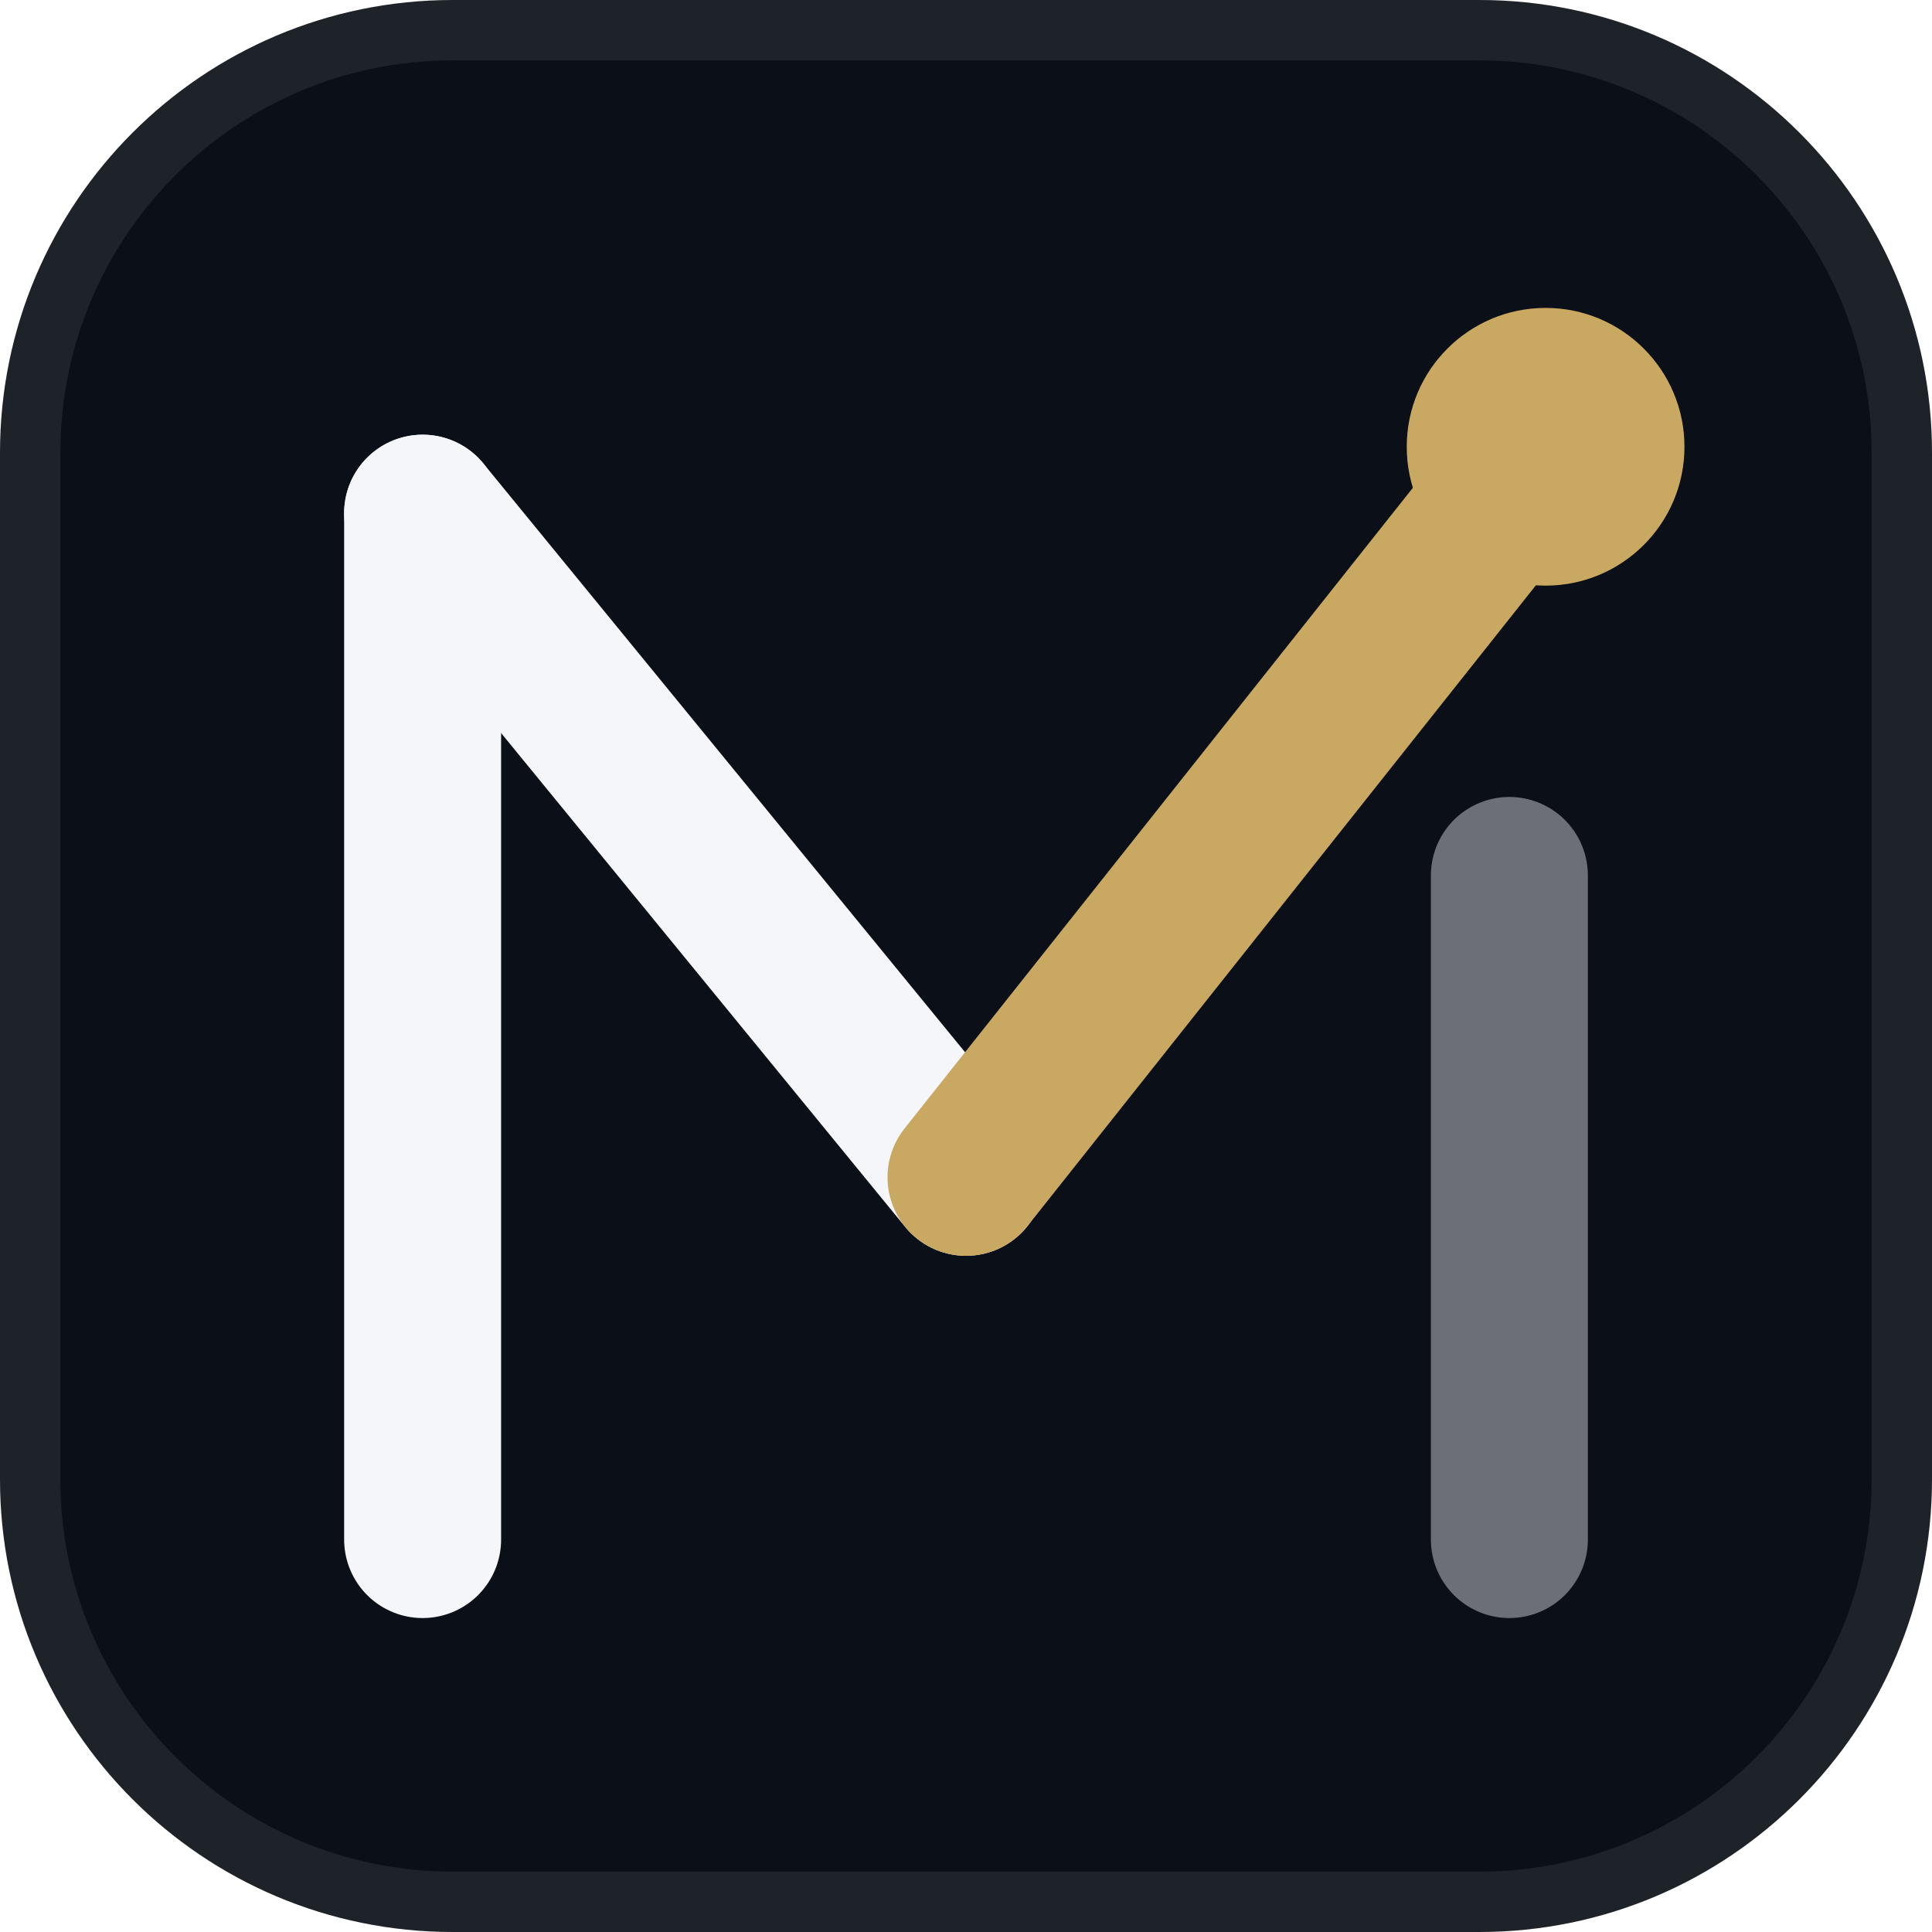
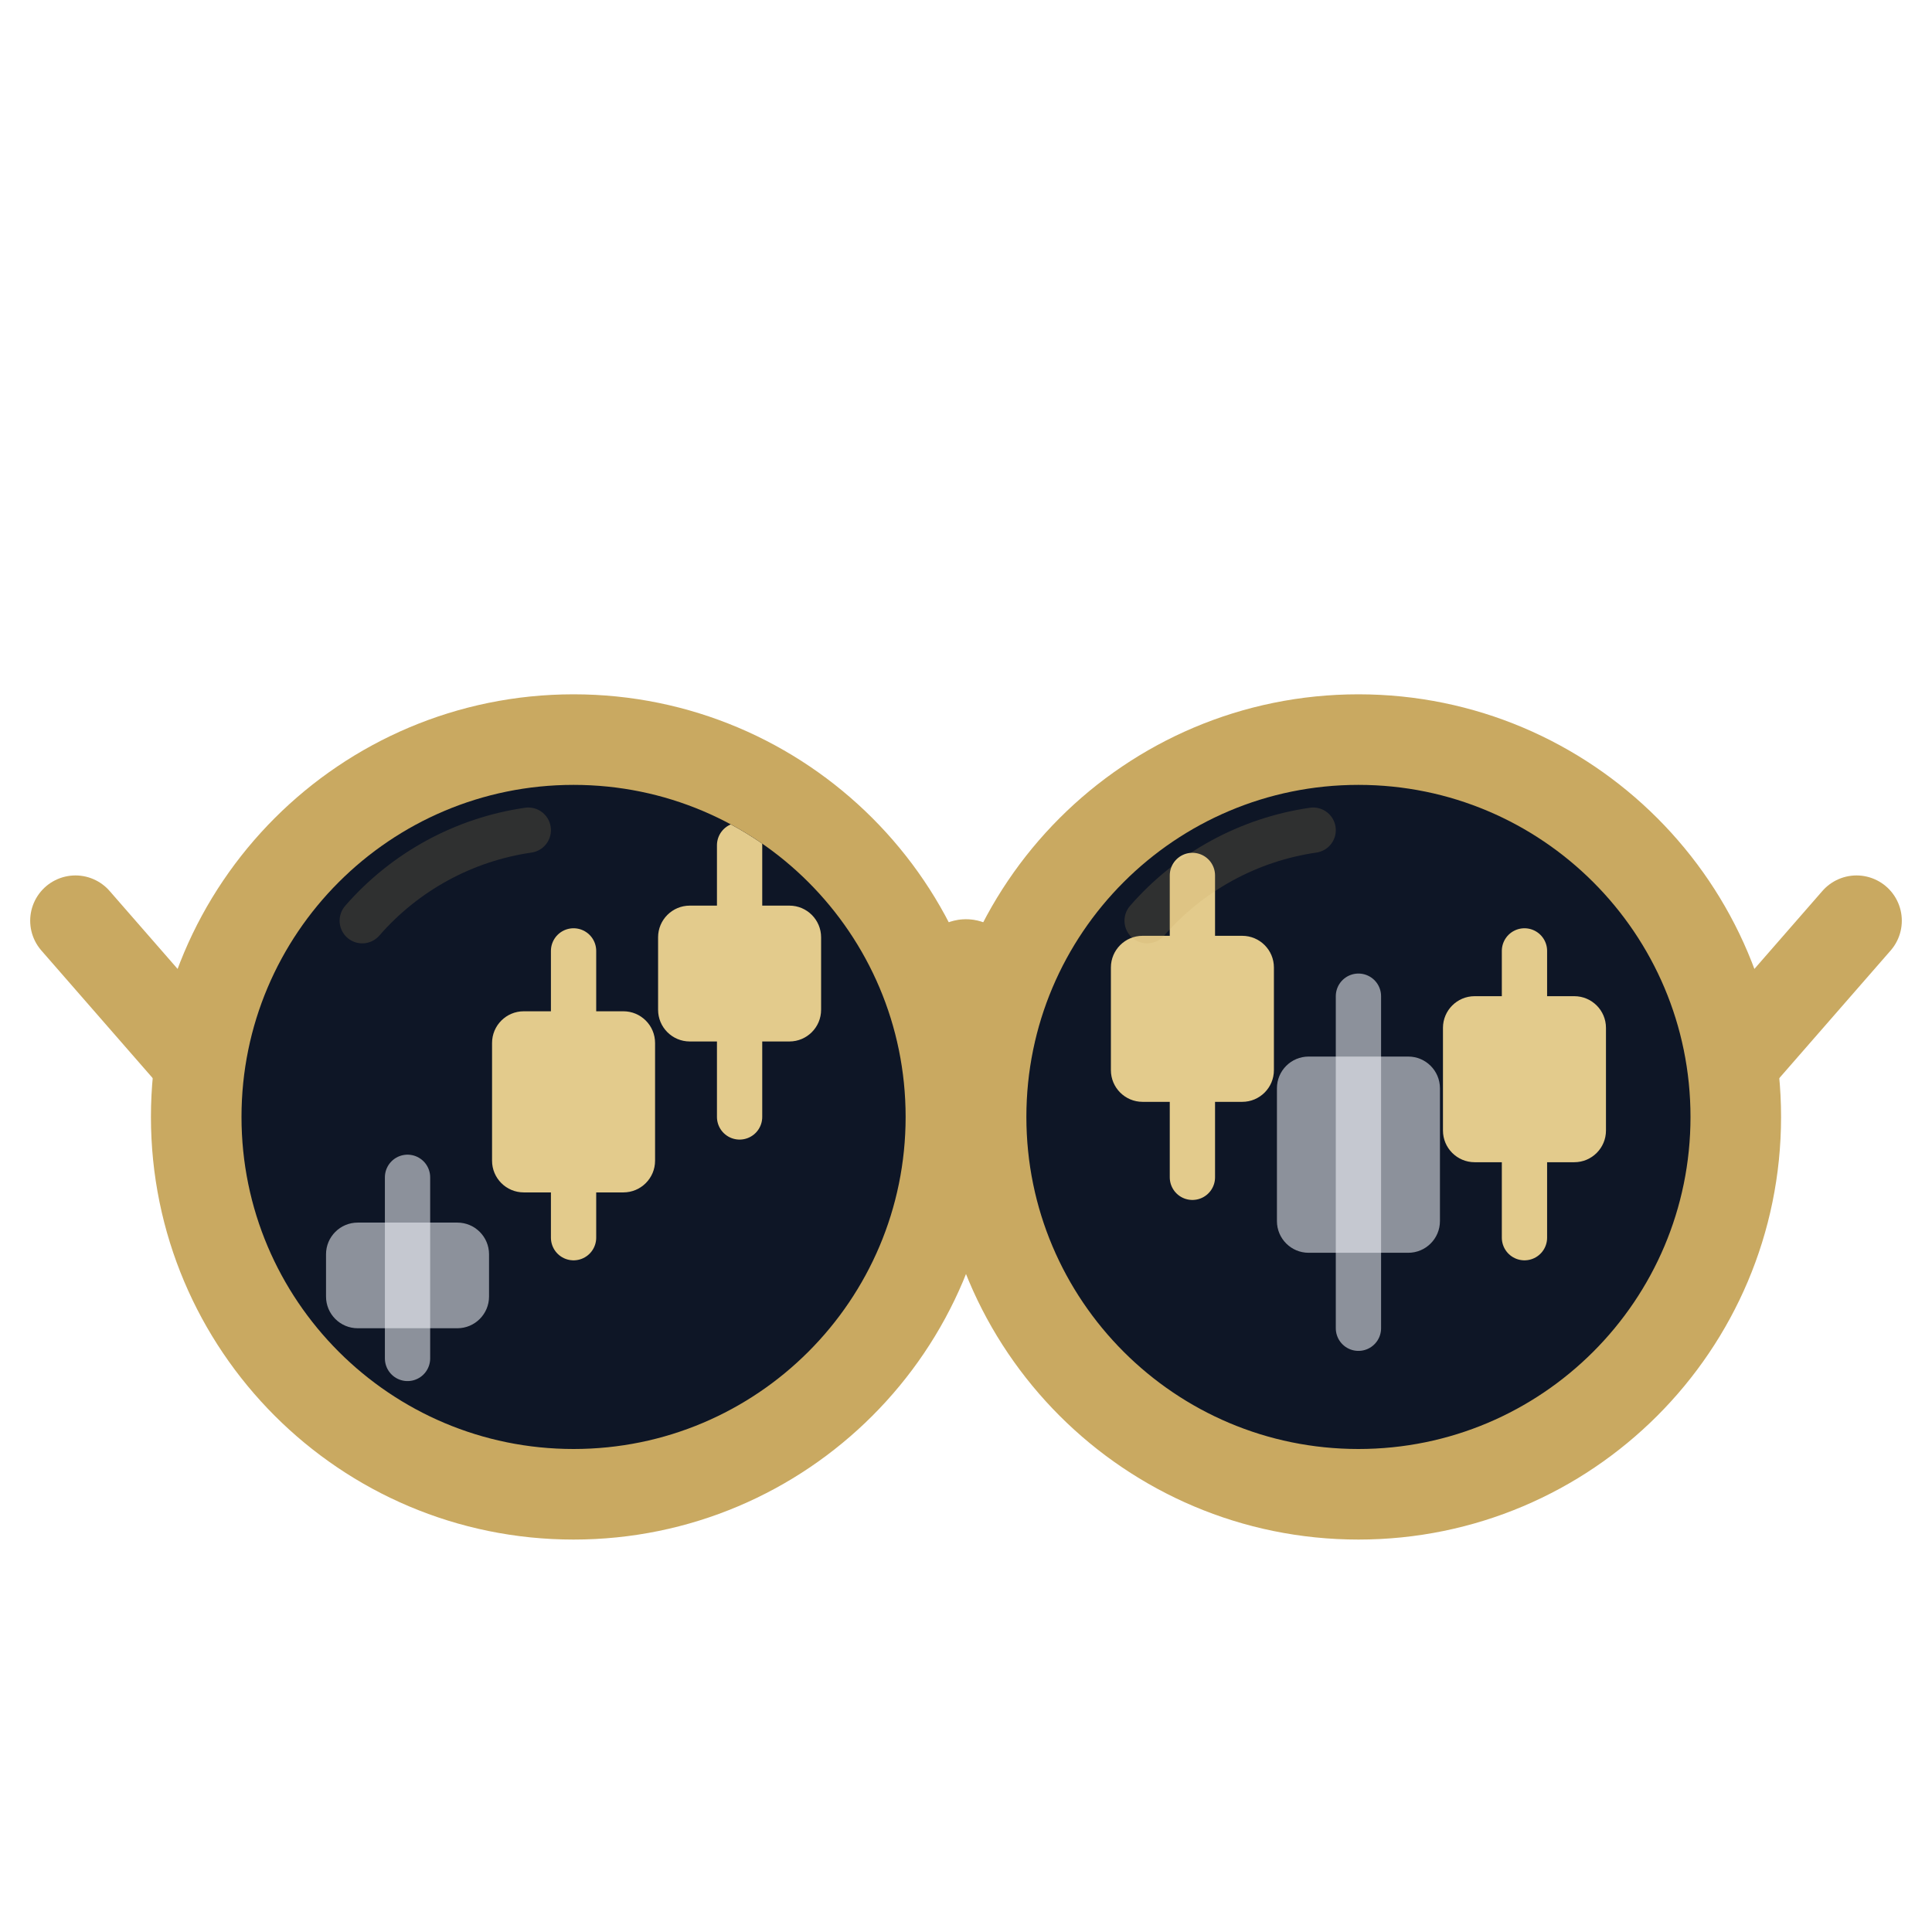
- <svg xmlns="http://www.w3.org/2000/svg" width="32" height="32" viewBox="0 0 32 32" fill="none">
-   <rect width="32" height="32" rx="7.5" fill="#0B0F17" />
-   <rect x="0.5" y="0.5" width="31" height="31" rx="7" stroke="rgba(255,255,255,0.08)" />
-   <path d="M7 25.5V8.5" stroke="#F4F6FA" stroke-width="2.6" stroke-linecap="round" />
-   <path d="M7 8.5L16 19.5" stroke="#F4F6FA" stroke-width="2.6" stroke-linecap="round" stroke-linejoin="round" />
-   <path d="M25 25.5V14.5" stroke="rgba(244,246,250,0.42)" stroke-width="2.6" stroke-linecap="round" />
-   <path d="M16 19.5L25.6 7.4" stroke="#C9A961" stroke-width="2.6" stroke-linecap="round" stroke-linejoin="round" />
-   <circle cx="25.6" cy="7.4" r="2.3" fill="#C9A961" />
+ <svg xmlns="http://www.w3.org/2000/svg" width="512" height="512" viewBox="0 0 64 64" fill="none" role="img" aria-label="MarketLens Capital">
+   <defs>
+     <clipPath id="icon-dark-l">
+       <circle cx="19" cy="37" r="11" />
+     </clipPath>
+     <clipPath id="icon-dark-r">
+       <circle cx="45" cy="37" r="11" />
+     </clipPath>
+   </defs>
+   <circle cx="19" cy="37" r="12.5" fill="#0E1626" />
+   <circle cx="45" cy="37" r="12.5" fill="#0E1626" />
+   <g clip-path="url(#icon-dark-l)">
+     <line x1="13.5" y1="39" x2="13.5" y2="45" stroke="rgba(244,246,250,0.55)" stroke-width="1.5" stroke-linecap="round" />
+     <rect x="10.8" y="40.5" width="5.4" height="3.5" rx="1.05" fill="rgba(244,246,250,0.55)" />
+     <line x1="19" y1="31.5" x2="19" y2="41" stroke="#E3CB8C" stroke-width="1.5" stroke-linecap="round" />
+     <rect x="16.3" y="33.5" width="5.4" height="6" rx="1.05" fill="#E3CB8C" />
+     <line x1="24.5" y1="28" x2="24.5" y2="37" stroke="#E3CB8C" stroke-width="1.5" stroke-linecap="round" />
+     <rect x="21.8" y="30" width="5.4" height="4.5" rx="1.05" fill="#E3CB8C" />
+   </g>
+   <g clip-path="url(#icon-dark-r)">
+     <line x1="39.5" y1="29" x2="39.5" y2="39" stroke="#E3CB8C" stroke-width="1.5" stroke-linecap="round" />
+     <rect x="36.8" y="31" width="5.4" height="5.5" rx="1.05" fill="#E3CB8C" />
+     <line x1="45" y1="33" x2="45" y2="44" stroke="rgba(244,246,250,0.55)" stroke-width="1.5" stroke-linecap="round" />
+     <rect x="42.3" y="35" width="5.4" height="6.5" rx="1.05" fill="rgba(244,246,250,0.55)" />
+     <line x1="50.5" y1="31.5" x2="50.5" y2="41" stroke="#E3CB8C" stroke-width="1.5" stroke-linecap="round" />
+     <rect x="47.8" y="33" width="5.4" height="5.5" rx="1.05" fill="#E3CB8C" />
+   </g>
+   <circle cx="19" cy="37" r="12.5" stroke="#C9A961" stroke-width="3" />
+   <circle cx="45" cy="37" r="12.5" stroke="#C9A961" stroke-width="3" />
+   <path d="M31.2 34.2C31.6 31.2 32.4 31.2 32.8 34.2" stroke="#C9A961" stroke-width="3" stroke-linecap="round" />
+   <path d="M6.6 35.2L2.5 30.5" stroke="#C9A961" stroke-width="3" stroke-linecap="round" />
+   <path d="M57.4 35.2L61.5 30.5" stroke="#C9A961" stroke-width="3" stroke-linecap="round" />
+   <path d="M12 30.5a9 9 0 0 1 5.5-3" stroke="rgba(201,169,97,0.18)" stroke-width="1.5" stroke-linecap="round" />
+   <path d="M38 30.5a9 9 0 0 1 5.5-3" stroke="rgba(201,169,97,0.18)" stroke-width="1.5" stroke-linecap="round" />
</svg>
